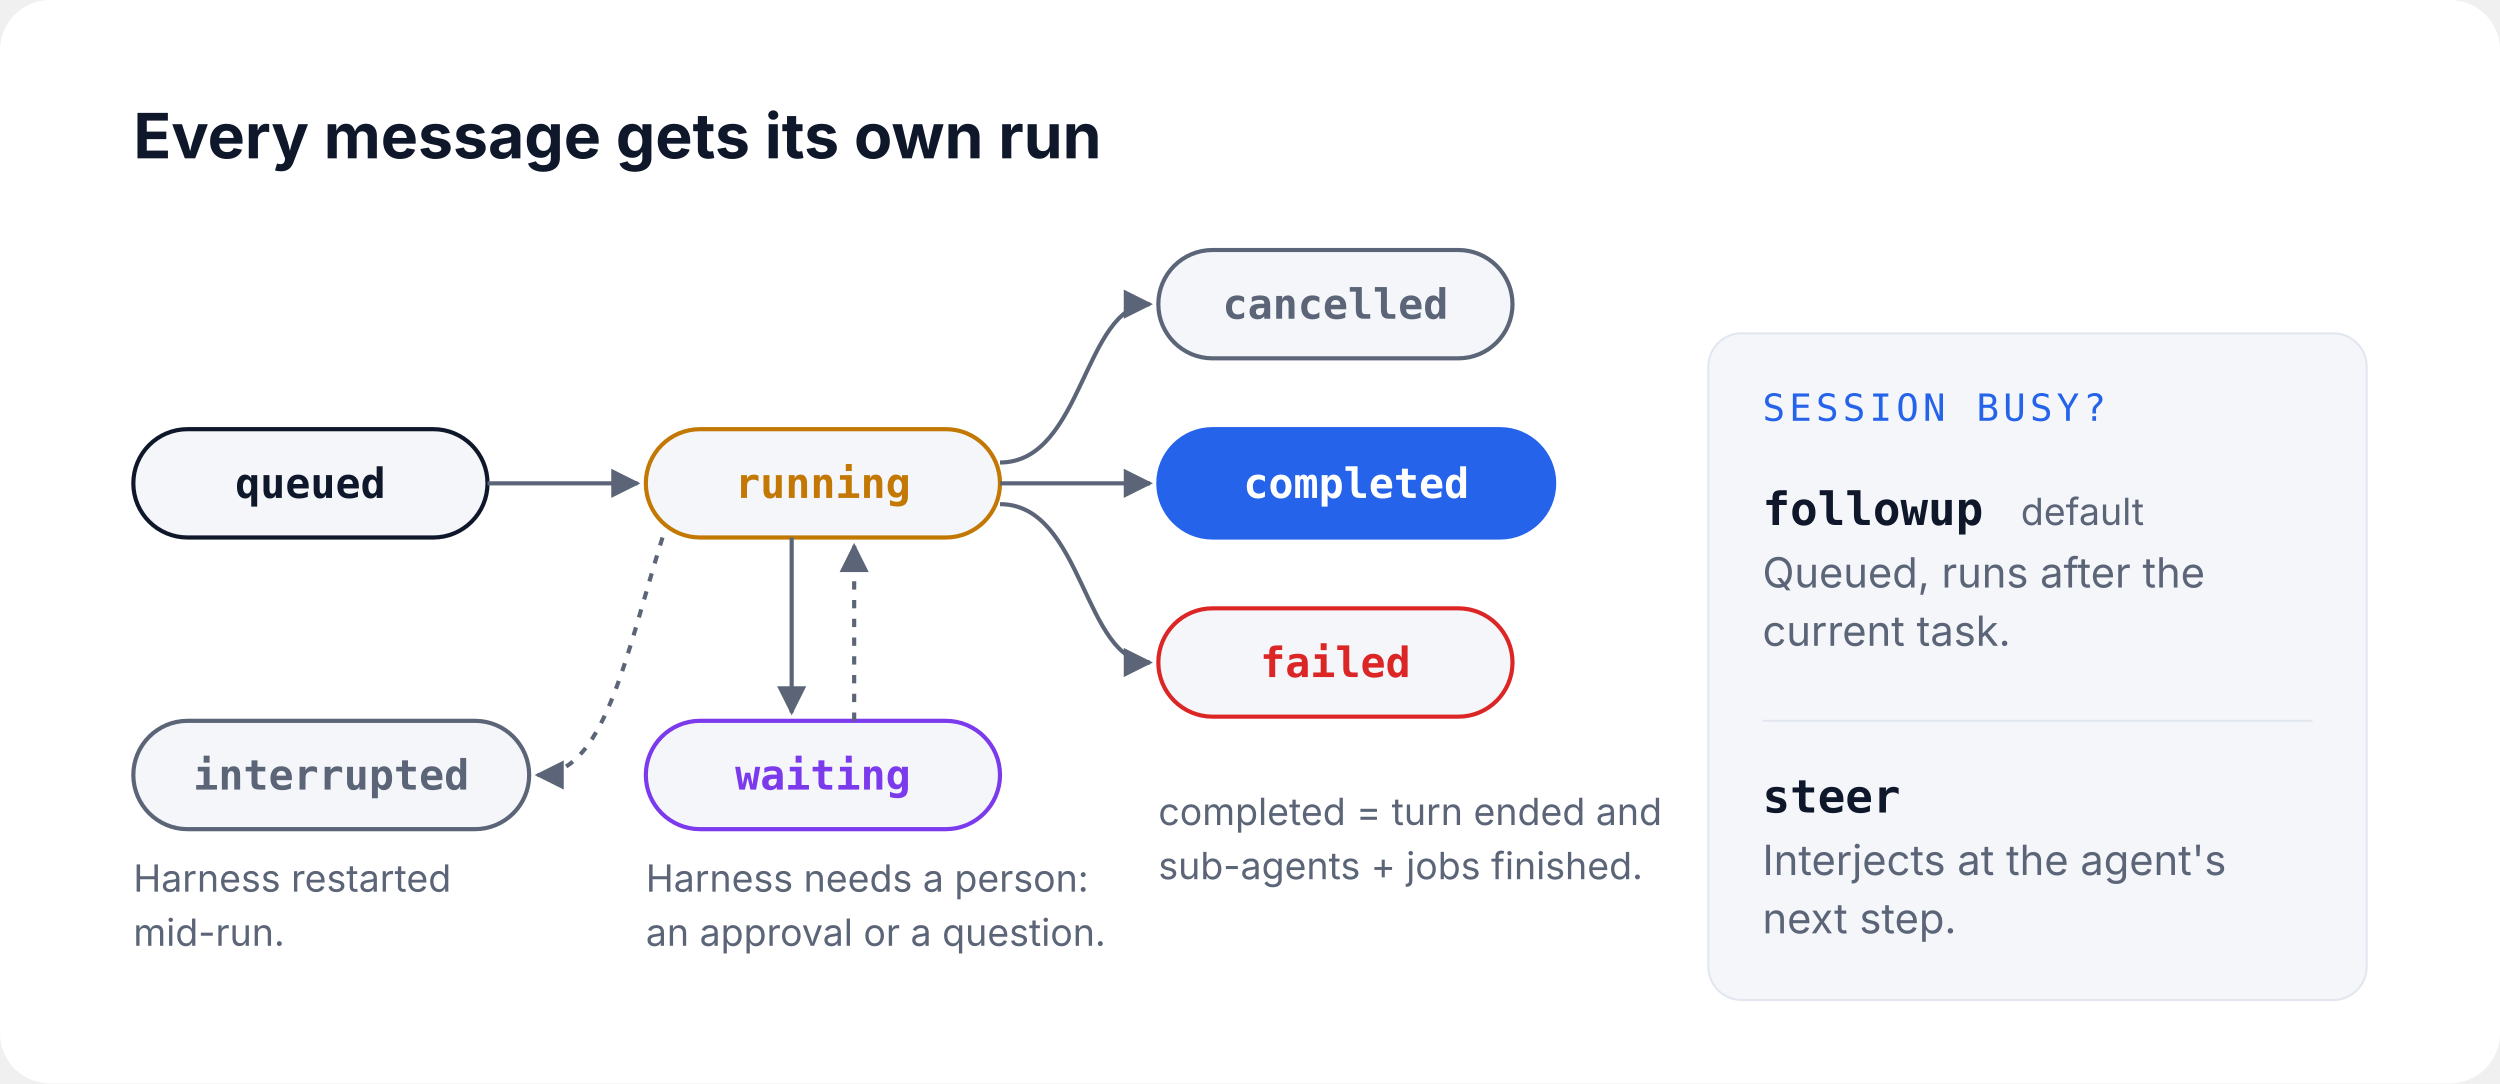
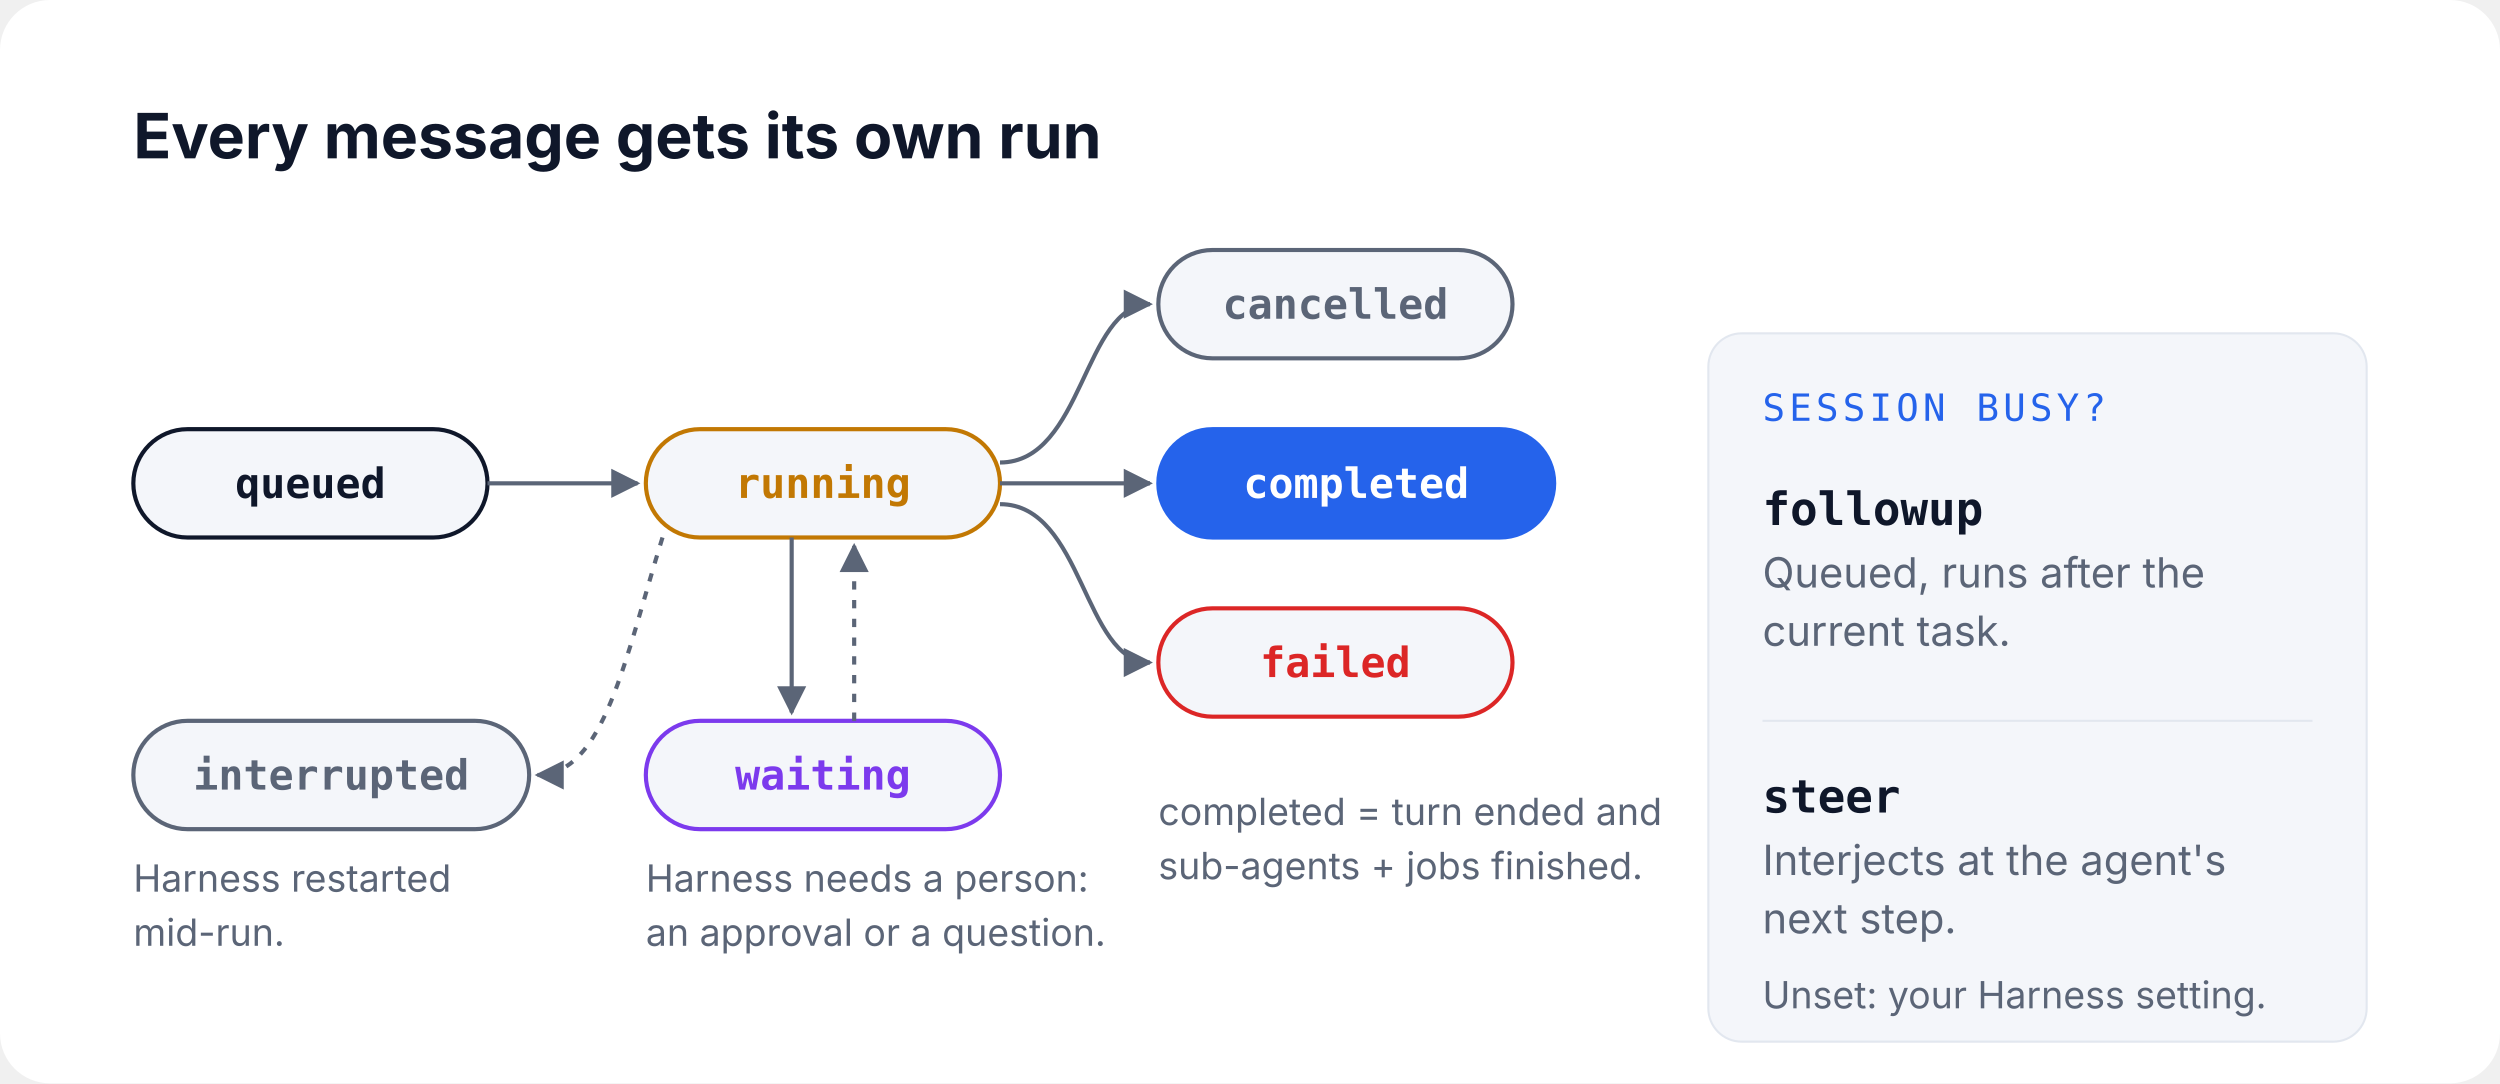
<svg xmlns="http://www.w3.org/2000/svg" width="1200" height="520" viewBox="0 0 1200 520" role="img" aria-labelledby="title desc">
  <rect width="1200" height="520" rx="24" fill="#FFFFFF" />
  <defs>
    <marker id="ah" viewBox="0 0 10 10" refX="9" refY="5" markerWidth="7" markerHeight="7" orient="auto">
      <path d="M0 0 L10 5 L0 10 z" fill="#5B6577" />
    </marker>
  </defs>
  <text x="64" y="76" font-family="-apple-system, BlinkMacSystemFont, &quot;Segoe UI&quot;, &quot;PingFang SC&quot;, &quot;Microsoft YaHei&quot;, sans-serif" font-size="30" fill="#0F172A" font-weight="700">Every message gets its own run</text>
  <g transform="translate(0 56)">
    <rect x="64" y="150" width="170" height="52" rx="26" fill="#F4F6FA" stroke="#0F172A" stroke-width="2" />
    <text x="149.0" y="183" font-family="ui-monospace, SFMono-Regular, Menlo, Consolas, monospace" font-size="20" fill="#0F172A" font-weight="700" text-anchor="middle">queued</text>
    <path d="M234 176 H 306" stroke="#5B6577" stroke-width="2" fill="none" marker-end="url(#ah)" />
    <rect x="310" y="150" width="170" height="52" rx="26" fill="#F4F6FA" stroke="#C27803" stroke-width="2" />
    <text x="395.0" y="183" font-family="ui-monospace, SFMono-Regular, Menlo, Consolas, monospace" font-size="20" fill="#C27803" font-weight="700" text-anchor="middle">running</text>
    <path d="M480 176 H 552" stroke="#5B6577" stroke-width="2" fill="none" marker-end="url(#ah)" />
    <rect x="556" y="150" width="190" height="52" rx="26" fill="#2563EB" stroke="#2563EB" stroke-width="2" />
    <text x="651.0" y="183" font-family="ui-monospace, SFMono-Regular, Menlo, Consolas, monospace" font-size="20" fill="#FFFFFF" font-weight="700" text-anchor="middle">completed</text>
    <rect x="556" y="236" width="170" height="52" rx="26" fill="#F4F6FA" stroke="#DC2626" stroke-width="2" />
    <text x="641.0" y="269" font-family="ui-monospace, SFMono-Regular, Menlo, Consolas, monospace" font-size="20" fill="#DC2626" font-weight="700" text-anchor="middle">failed</text>
    <rect x="556" y="64" width="170" height="52" rx="26" fill="#F4F6FA" stroke="#5B6577" stroke-width="2" />
    <text x="641.0" y="97" font-family="ui-monospace, SFMono-Regular, Menlo, Consolas, monospace" font-size="20" fill="#5B6577" font-weight="700" text-anchor="middle">cancelled</text>
    <path d="M480 186 C 520 186, 520 262, 552 262" stroke="#5B6577" stroke-width="2" fill="none" marker-end="url(#ah)" />
    <path d="M480 166 C 520 166, 520 90, 552 90" stroke="#5B6577" stroke-width="2" fill="none" marker-end="url(#ah)" />
    <rect x="310" y="290" width="170" height="52" rx="26" fill="#F4F6FA" stroke="#7C3AED" stroke-width="2" />
    <text x="395.0" y="323" font-family="ui-monospace, SFMono-Regular, Menlo, Consolas, monospace" font-size="20" fill="#7C3AED" font-weight="700" text-anchor="middle">waiting</text>
    <path d="M380 202 V 286" stroke="#5B6577" stroke-width="2" fill="none" marker-end="url(#ah)" />
    <path d="M410 290 V 206" stroke="#5B6577" stroke-width="2" fill="none" stroke-dasharray="4 5" marker-end="url(#ah)" />
    <text x="310" y="372" font-family="-apple-system, BlinkMacSystemFont, &quot;Segoe UI&quot;, &quot;PingFang SC&quot;, &quot;Microsoft YaHei&quot;, sans-serif" font-size="18" fill="#5B6577">Harness needs a person:</text>
    <text x="310" y="398" font-family="-apple-system, BlinkMacSystemFont, &quot;Segoe UI&quot;, &quot;PingFang SC&quot;, &quot;Microsoft YaHei&quot;, sans-serif" font-size="18" fill="#5B6577">an approval or a question.</text>
    <text x="556" y="340" font-family="-apple-system, BlinkMacSystemFont, &quot;Segoe UI&quot;, &quot;PingFang SC&quot;, &quot;Microsoft YaHei&quot;, sans-serif" font-size="18" fill="#5B6577">completed = turn ended and</text>
    <text x="556" y="366" font-family="-apple-system, BlinkMacSystemFont, &quot;Segoe UI&quot;, &quot;PingFang SC&quot;, &quot;Microsoft YaHei&quot;, sans-serif" font-size="18" fill="#5B6577">sub-agents + jobs finished.</text>
    <rect x="64" y="290" width="190" height="52" rx="26" fill="#F4F6FA" stroke="#5B6577" stroke-width="2" />
    <text x="159.0" y="323" font-family="ui-monospace, SFMono-Regular, Menlo, Consolas, monospace" font-size="20" fill="#5B6577" font-weight="700" text-anchor="middle">interrupted</text>
    <path d="M318 202 C 300 260, 290 316, 258 316" stroke="#5B6577" stroke-width="2" fill="none" stroke-dasharray="4 5" marker-end="url(#ah)" />
    <text x="64" y="372" font-family="-apple-system, BlinkMacSystemFont, &quot;Segoe UI&quot;, &quot;PingFang SC&quot;, &quot;Microsoft YaHei&quot;, sans-serif" font-size="18" fill="#5B6577">Harness restarted</text>
    <text x="64" y="398" font-family="-apple-system, BlinkMacSystemFont, &quot;Segoe UI&quot;, &quot;PingFang SC&quot;, &quot;Microsoft YaHei&quot;, sans-serif" font-size="18" fill="#5B6577">mid-run.</text>
  </g>
-   <rect x="820" y="160" width="316" height="320" rx="16" fill="#F4F6FA" stroke="#E2E7EF" stroke-width="1" />
+   <rect x="820" y="160" width="316" height="340" rx="16" fill="#F4F6FA" stroke="#E2E7EF" stroke-width="1" />
  <text x="846" y="202" font-family="ui-monospace, SFMono-Regular, Menlo, Consolas, monospace" font-size="18" fill="#2563EB" letter-spacing="2">SESSION BUSY?</text>
  <text x="846" y="252" font-family="ui-monospace, SFMono-Regular, Menlo, Consolas, monospace" font-size="22" fill="#0F172A" font-weight="700">followup</text>
-   <text x="970" y="252" font-family="-apple-system, BlinkMacSystemFont, &quot;Segoe UI&quot;, &quot;PingFang SC&quot;, &quot;Microsoft YaHei&quot;, sans-serif" font-size="18" fill="#5B6577">default</text>
  <text x="846" y="282" font-family="-apple-system, BlinkMacSystemFont, &quot;Segoe UI&quot;, &quot;PingFang SC&quot;, &quot;Microsoft YaHei&quot;, sans-serif" font-size="20" fill="#5B6577">Queued, runs after the</text>
  <text x="846" y="310" font-family="-apple-system, BlinkMacSystemFont, &quot;Segoe UI&quot;, &quot;PingFang SC&quot;, &quot;Microsoft YaHei&quot;, sans-serif" font-size="20" fill="#5B6577">current task.</text>
  <line x1="846" y1="346" x2="1110" y2="346" stroke="#E2E7EF" />
  <text x="846" y="390" font-family="ui-monospace, SFMono-Regular, Menlo, Consolas, monospace" font-size="22" fill="#0F172A" font-weight="700">steer</text>
  <text x="846" y="420" font-family="-apple-system, BlinkMacSystemFont, &quot;Segoe UI&quot;, &quot;PingFang SC&quot;, &quot;Microsoft YaHei&quot;, sans-serif" font-size="20" fill="#5B6577">Interjects at the agent's</text>
  <text x="846" y="448" font-family="-apple-system, BlinkMacSystemFont, &quot;Segoe UI&quot;, &quot;PingFang SC&quot;, &quot;Microsoft YaHei&quot;, sans-serif" font-size="20" fill="#5B6577">next step.</text>
+   <text x="846" y="484" font-family="-apple-system, BlinkMacSystemFont, &quot;Segoe UI&quot;, &quot;PingFang SC&quot;, &quot;Microsoft YaHei&quot;, sans-serif" font-size="18" fill="#5B6577">Unset: your Harness setting.</text>
</svg>
